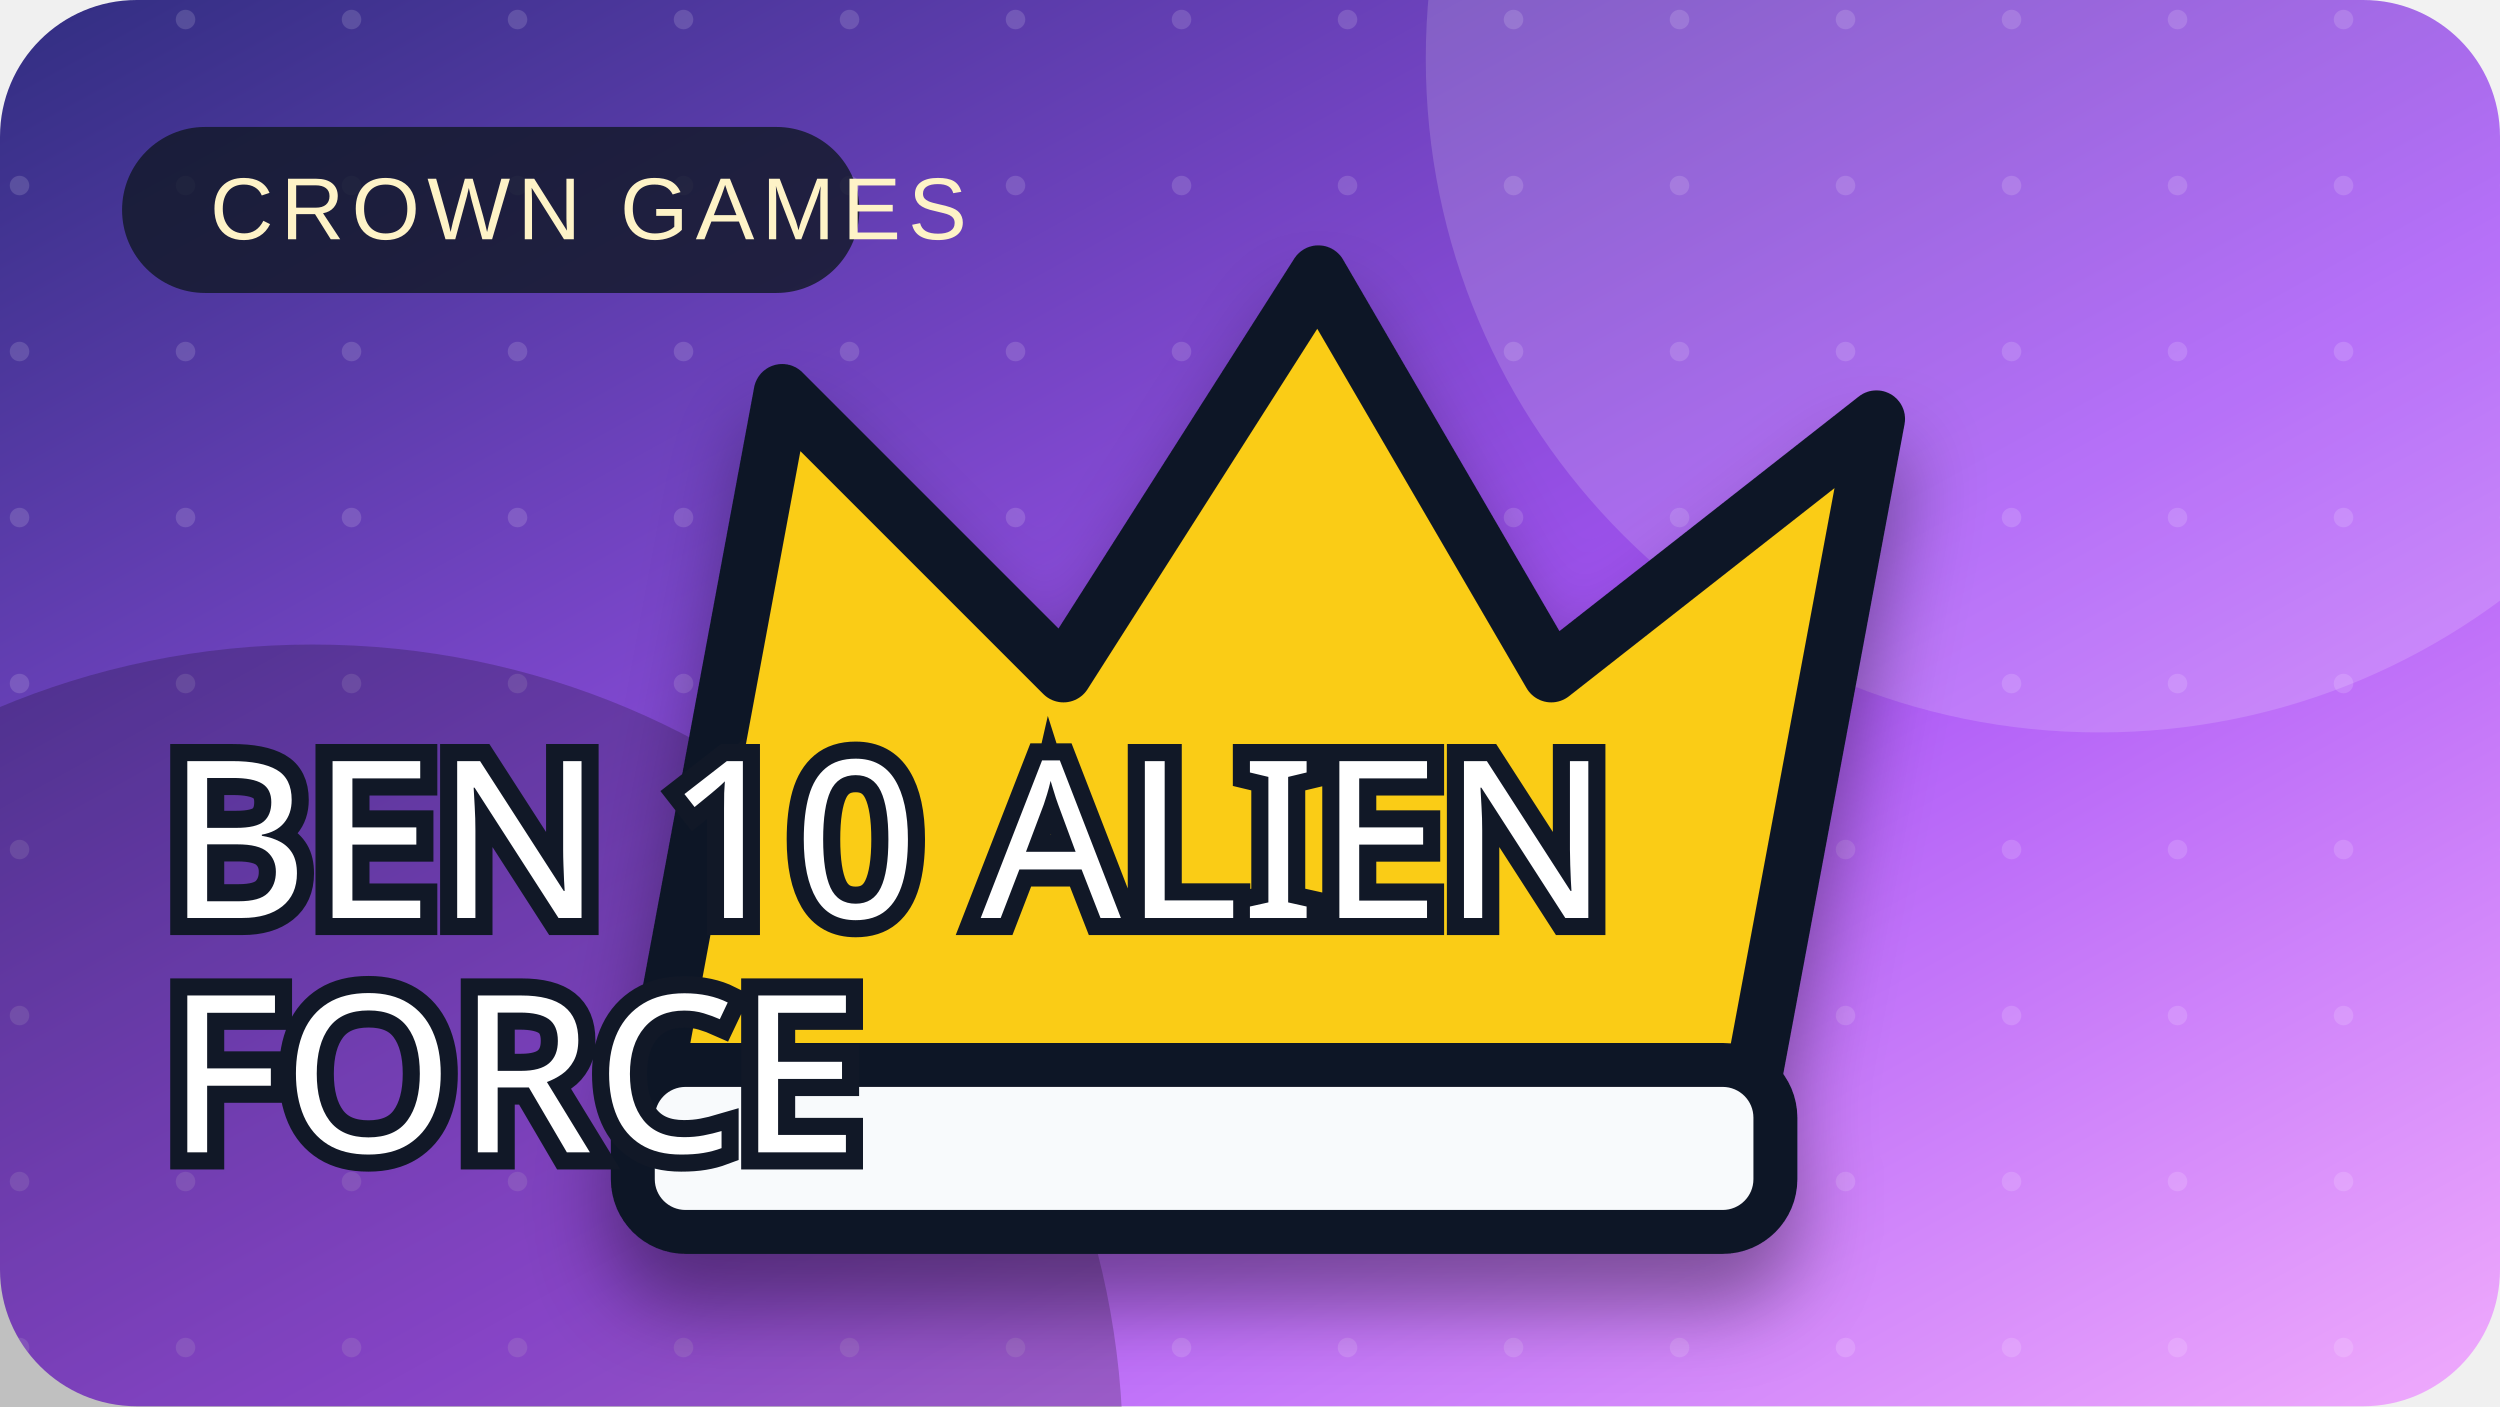
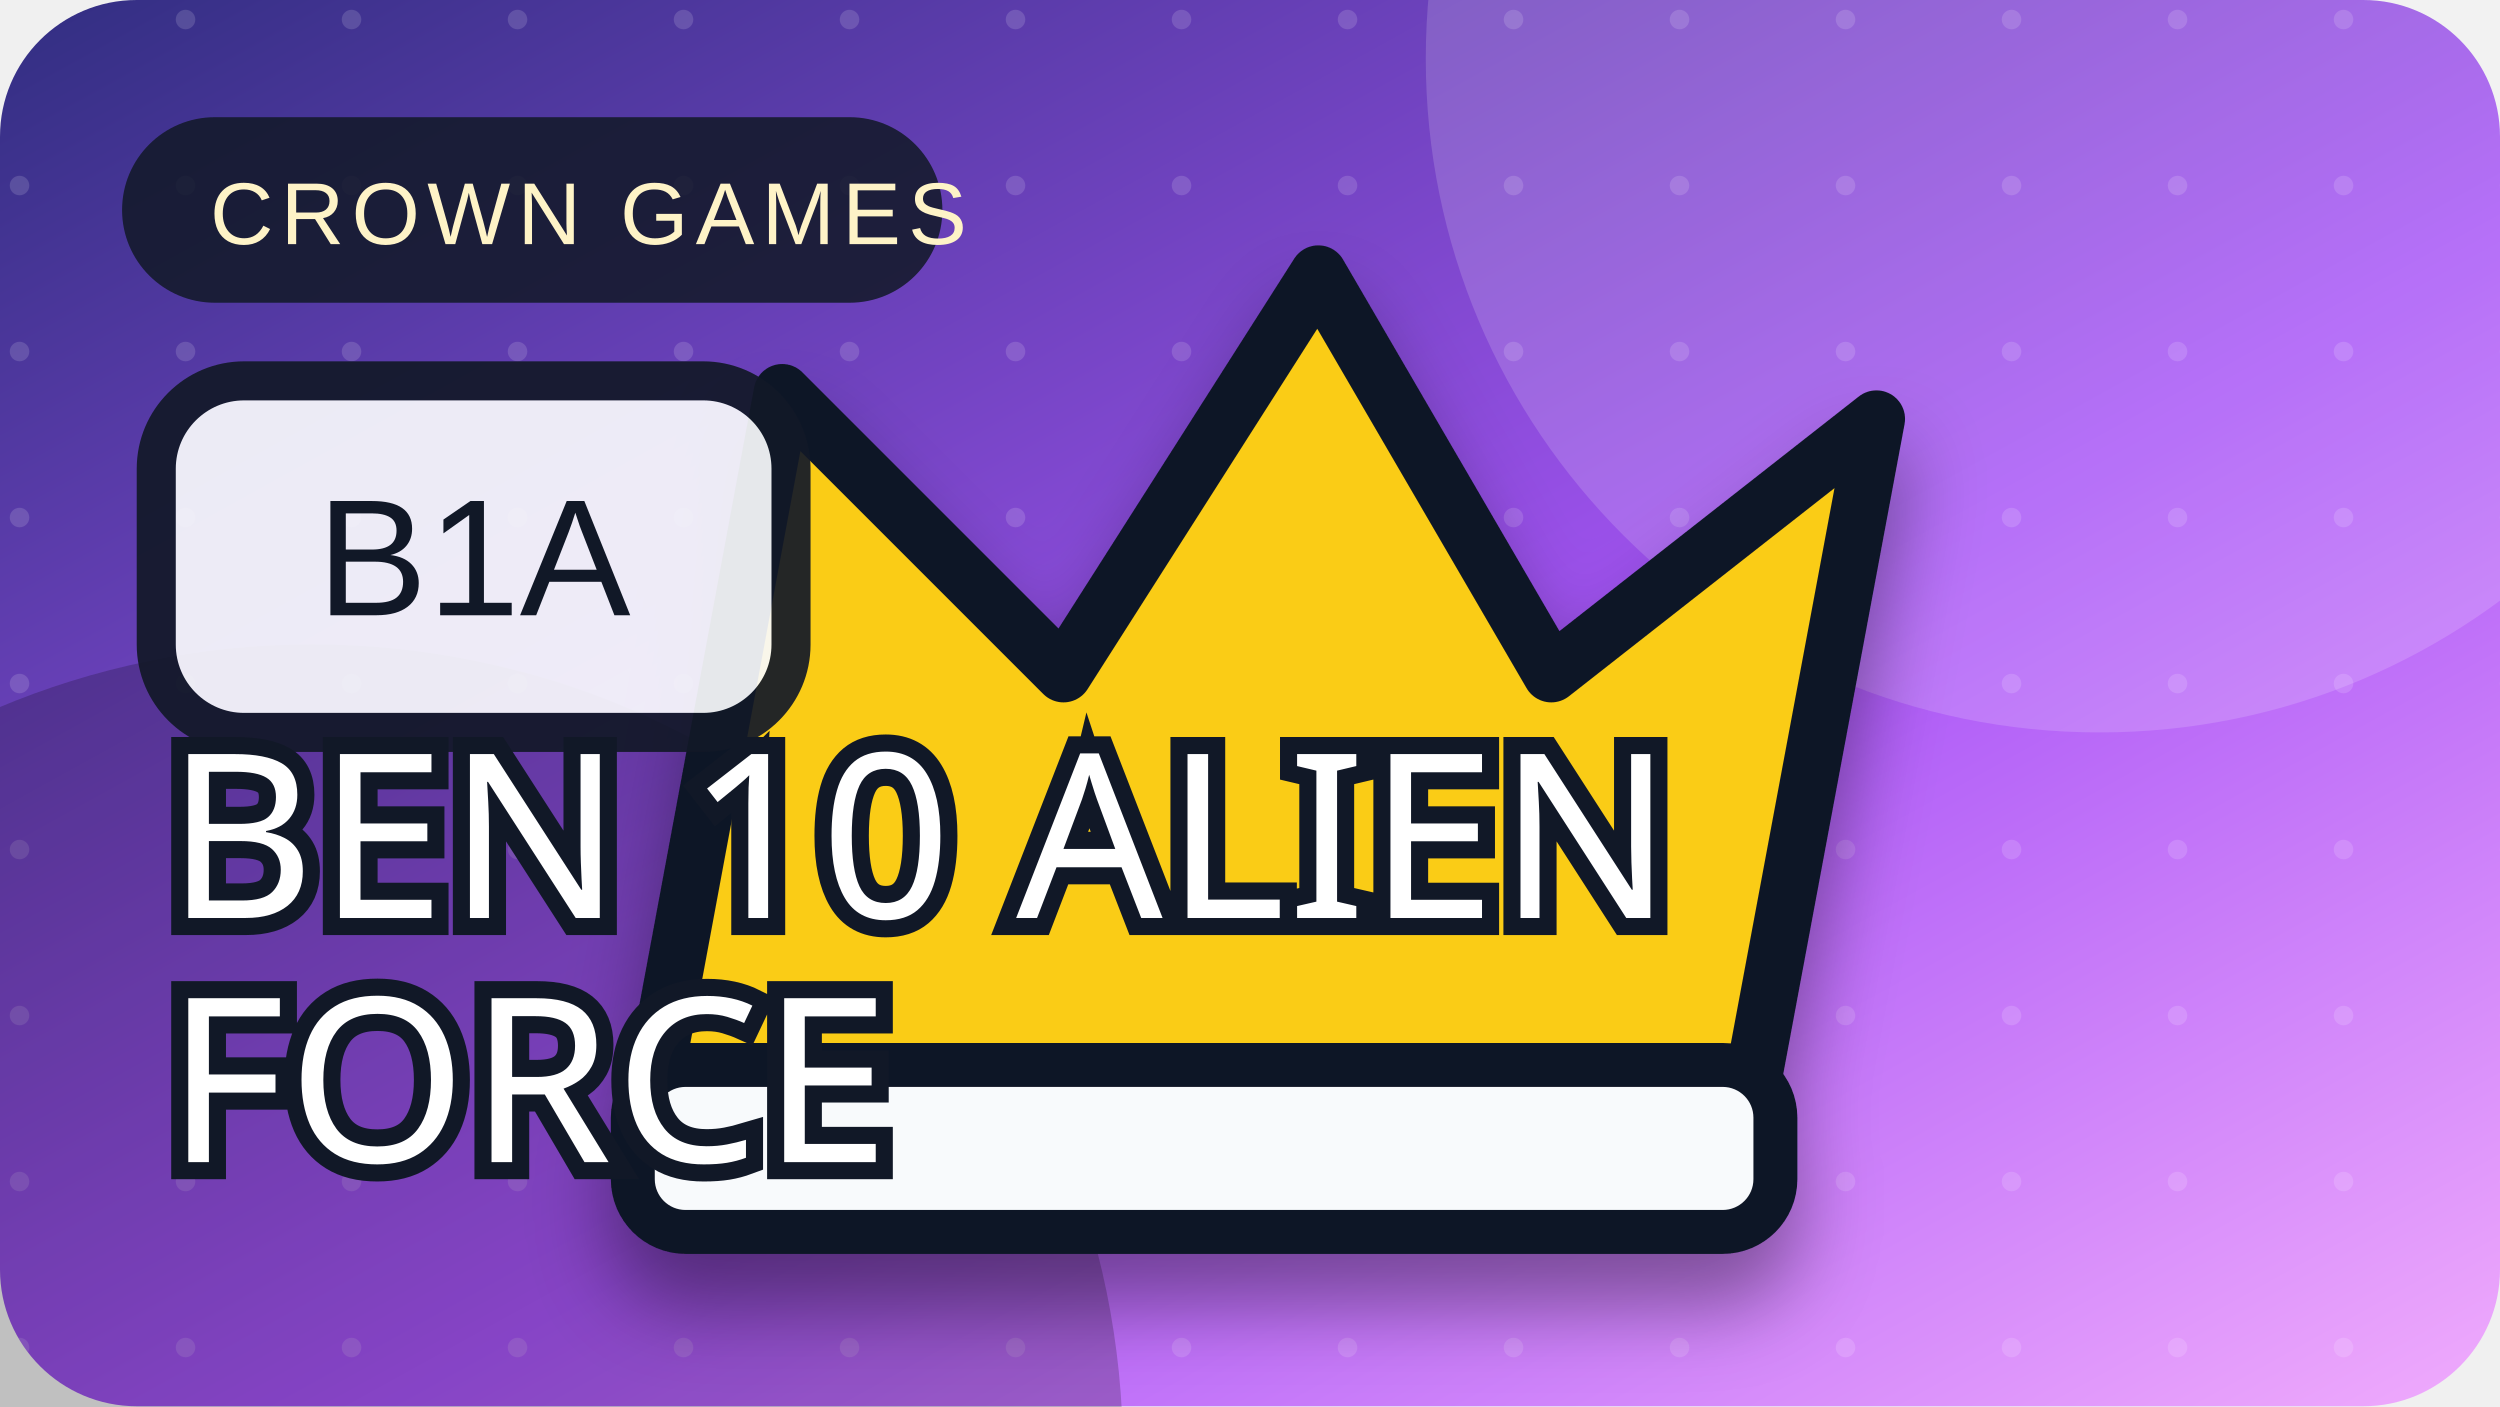
<svg xmlns="http://www.w3.org/2000/svg" width="512" height="288" viewBox="0 0 512 288" role="img" aria-label="Ben 10 Alien Force">
  <defs>
    <linearGradient id="g2020218650bg" x1="0" y1="0" x2="1" y2="1">
      <stop offset="0" stop-color="#312e81" />
      <stop offset=".58" stop-color="#a855f7" />
      <stop offset="1" stop-color="#f0abfc" />
    </linearGradient>
    <filter id="g2020218650shadow" x="-20%" y="-20%" width="140%" height="140%">
      <feDropShadow dx="0" dy="12" stdDeviation="9" flood-color="#000" flood-opacity=".38" />
    </filter>
    <pattern id="g2020218650dots" width="34" height="34" patternUnits="userSpaceOnUse">
      <circle cx="4" cy="4" r="2" fill="#fff" opacity=".2" />
    </pattern>
  </defs>
  <rect width="512" height="288" rx="28" fill="url(#g2020218650bg)" />
  <rect width="512" height="288" rx="28" fill="url(#g2020218650dots)" opacity=".7" />
  <circle cx="430" cy="12" r="138" fill="#fff" opacity=".16" />
  <circle cx="64" cy="298" r="166" fill="#000" opacity=".2" />
  <g filter="url(#g2020218650shadow)" transform="translate(18 -6) scale(.9)">
    <path d="M158 96l64 64 58-91 53 91 74-58-28 150H129z" fill="#facc15" stroke="#111827" stroke-width="13" stroke-linejoin="round" />
    <rect x="124" y="249" width="260" height="38" rx="12" fill="#f8fafc" stroke="#111827" stroke-width="10" />
  </g>
-   <rect x="25" y="26" width="151" height="34" rx="17" fill="#111827" opacity=".82" />
-   <text x="43" y="49" font-size="18" font-family="Arial Black, Arial, sans-serif" fill="#fef3c7" letter-spacing="1.5">CROWN GAMES</text>
-   <text x="34" y="188" font-size="45" font-family="Impact, Arial Black, sans-serif" fill="#fff" stroke="#111827" stroke-width="7" paint-order="stroke" letter-spacing=".5">BEN 10 ALIEN</text>
-   <text x="34" y="236" font-size="45" font-family="Impact, Arial Black, sans-serif" fill="#fff" stroke="#111827" stroke-width="7" paint-order="stroke" letter-spacing=".5">FORCE</text>
+   <rect x="25" y="24" width="168" height="38" rx="19" fill="#111827" opacity=".86" />
+   <text x="43" y="50" font-size="18" font-family="Arial Black, Arial, sans-serif" fill="#fef3c7" letter-spacing="1.5">CROWN GAMES</text>
+   <rect x="32" y="78" width="130" height="72" rx="18" fill="#f8fafc" stroke="#111827" stroke-width="8" opacity=".92" />
+   <text x="97" y="126" text-anchor="middle" font-size="34" font-family="Arial Black, Arial, sans-serif" fill="#111827">B1A</text>
+   <text x="34" y="188" font-size="47" font-family="Impact, Arial Black, sans-serif" fill="#fff" stroke="#111827" stroke-width="7" paint-order="stroke" letter-spacing=".5">BEN 10 ALIEN</text>
+   <text x="34" y="238" font-size="47" font-family="Impact, Arial Black, sans-serif" fill="#fff" stroke="#111827" stroke-width="7" paint-order="stroke" letter-spacing=".5">FORCE</text>
</svg>
